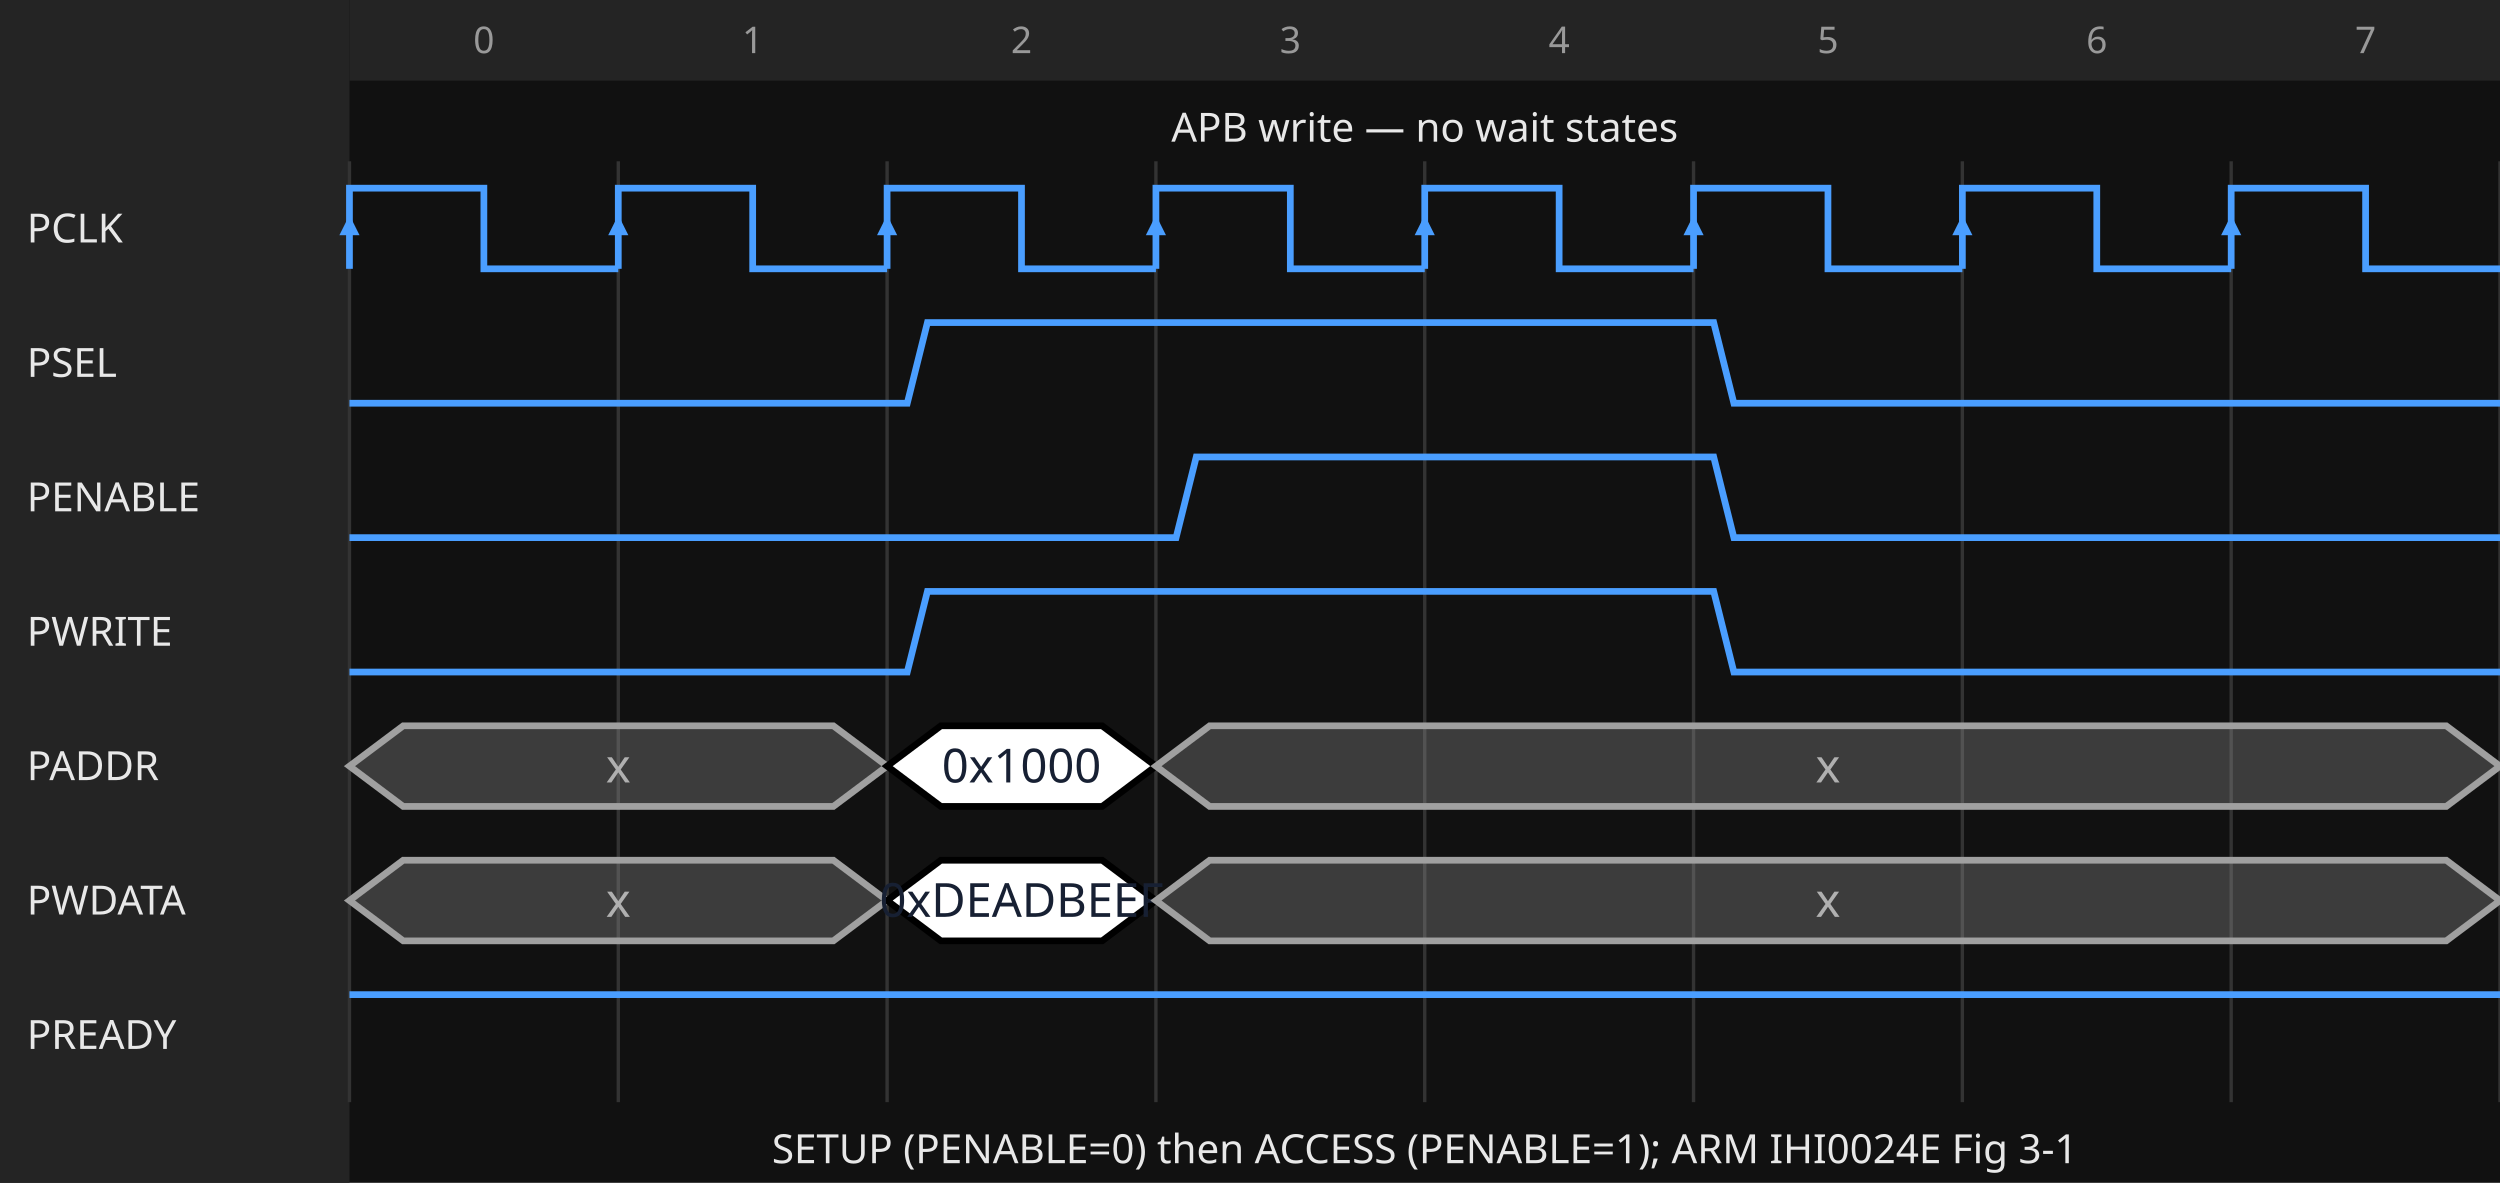
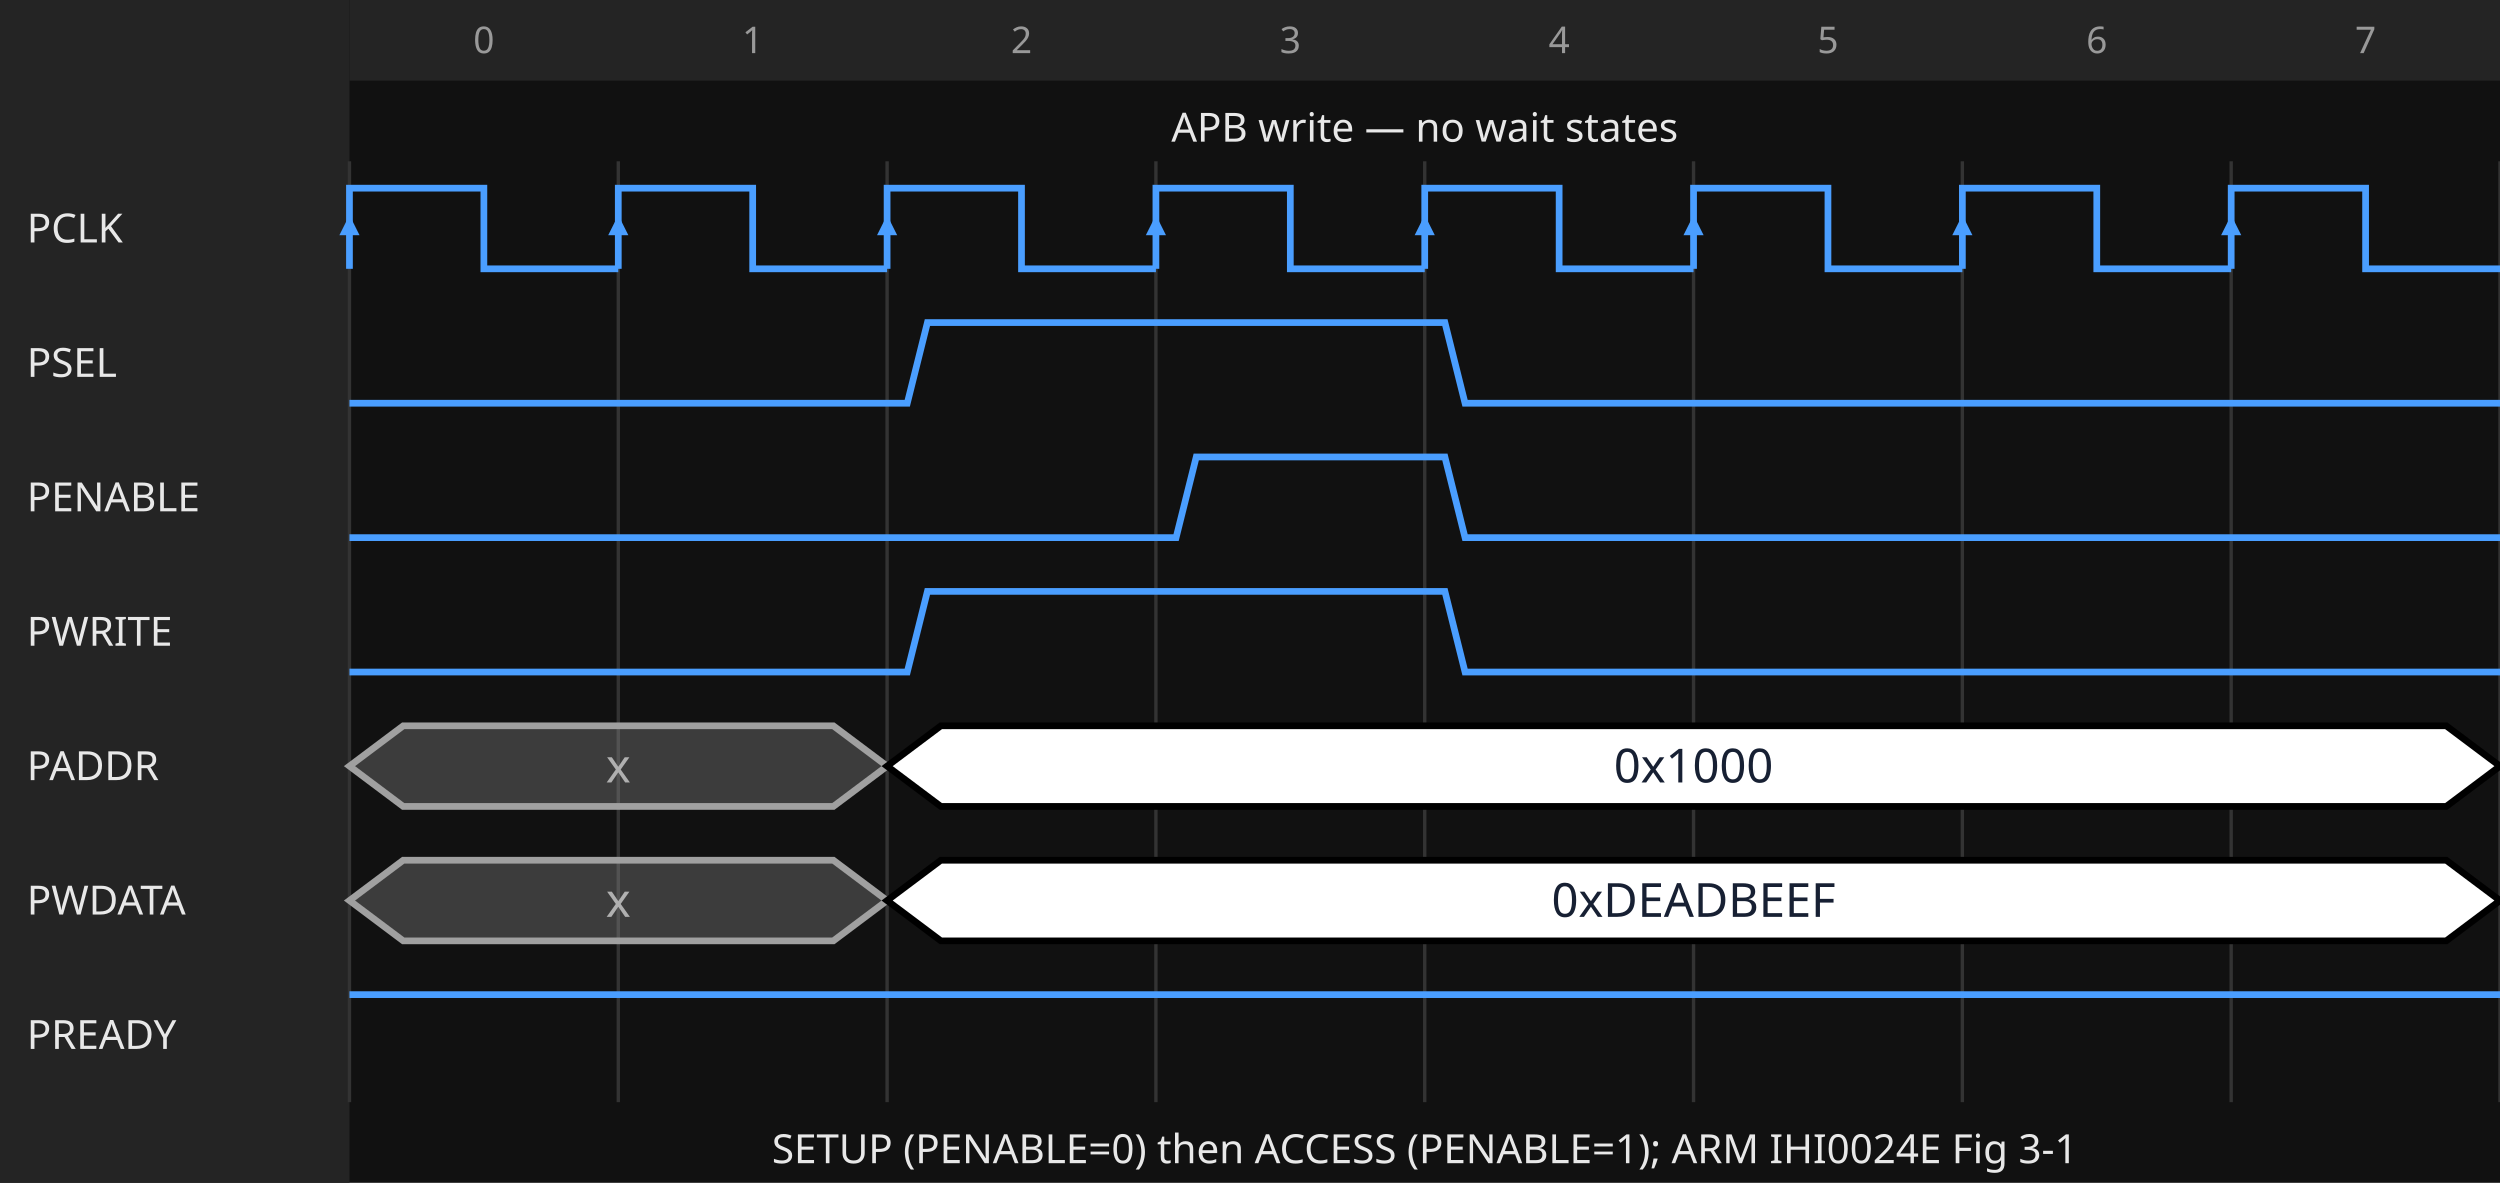
<svg xmlns="http://www.w3.org/2000/svg" width="744" height="352" viewBox="0 0 744 352">
  <defs>
    <pattern id="hatch-x" width="8" height="8" patternUnits="userSpaceOnUse">
      <path d="M0,8 L8,0" stroke="#ff6b6b" stroke-width="1" />
    </pattern>
  </defs>
  <rect width="100%" height="100%" fill="#111111" />
  <rect x="0" y="0" width="104" height="352" fill="#242424" />
  <text x="8" y="68" fill="#e8e8e8" font-family="sans-serif" font-weight="400" font-size="12" dominant-baseline="middle">PCLK</text>
  <text x="8" y="108" fill="#e8e8e8" font-family="sans-serif" font-weight="400" font-size="12" dominant-baseline="middle">PSEL</text>
  <text x="8" y="148" fill="#e8e8e8" font-family="sans-serif" font-weight="400" font-size="12" dominant-baseline="middle">PENABLE</text>
  <text x="8" y="188" fill="#e8e8e8" font-family="sans-serif" font-weight="400" font-size="12" dominant-baseline="middle">PWRITE</text>
  <text x="8" y="228" fill="#e8e8e8" font-family="sans-serif" font-weight="400" font-size="12" dominant-baseline="middle">PADDR</text>
  <text x="8" y="268" fill="#e8e8e8" font-family="sans-serif" font-weight="400" font-size="12" dominant-baseline="middle">PWDATA</text>
  <text x="8" y="308" fill="#e8e8e8" font-family="sans-serif" font-weight="400" font-size="12" dominant-baseline="middle">PREADY</text>
  <g transform="translate(104, 0)">
    <rect x="0" y="0" width="640" height="24" fill="#242424" />
    <text x="40" y="12" fill="#999999" font-size="11" font-family="sans-serif" text-anchor="middle" dominant-baseline="middle">0</text>
    <text x="120" y="12" fill="#999999" font-size="11" font-family="sans-serif" text-anchor="middle" dominant-baseline="middle">1</text>
    <text x="200" y="12" fill="#999999" font-size="11" font-family="sans-serif" text-anchor="middle" dominant-baseline="middle">2</text>
    <text x="280" y="12" fill="#999999" font-size="11" font-family="sans-serif" text-anchor="middle" dominant-baseline="middle">3</text>
    <text x="360" y="12" fill="#999999" font-size="11" font-family="sans-serif" text-anchor="middle" dominant-baseline="middle">4</text>
    <text x="440" y="12" fill="#999999" font-size="11" font-family="sans-serif" text-anchor="middle" dominant-baseline="middle">5</text>
    <text x="520" y="12" fill="#999999" font-size="11" font-family="sans-serif" text-anchor="middle" dominant-baseline="middle">6</text>
    <text x="600" y="12" fill="#999999" font-size="11" font-family="sans-serif" text-anchor="middle" dominant-baseline="middle">7</text>
    <text x="320" y="38" fill="#e8e8e8" font-size="12" font-family="sans-serif" text-anchor="middle" dominant-baseline="middle">APB write — no wait states</text>
    <text x="320" y="342" fill="#e8e8e8" font-size="12" font-family="sans-serif" text-anchor="middle" dominant-baseline="middle">SETUP (PENABLE=0) then ACCESS (PENABLE=1); ARM IHI0024E Fig 3-1</text>
    <line x1="0" y1="48" x2="0" y2="328" stroke="#333333" stroke-width="1" />
    <line x1="80" y1="48" x2="80" y2="328" stroke="#333333" stroke-width="1" />
    <line x1="160" y1="48" x2="160" y2="328" stroke="#333333" stroke-width="1" />
    <line x1="240" y1="48" x2="240" y2="328" stroke="#333333" stroke-width="1" />
    <line x1="320" y1="48" x2="320" y2="328" stroke="#333333" stroke-width="1" />
    <line x1="400" y1="48" x2="400" y2="328" stroke="#333333" stroke-width="1" />
    <line x1="480" y1="48" x2="480" y2="328" stroke="#333333" stroke-width="1" />
    <line x1="560" y1="48" x2="560" y2="328" stroke="#333333" stroke-width="1" />
    <line x1="640" y1="48" x2="640" y2="328" stroke="#333333" stroke-width="1" />
    <path d="M0,80 L0,56 L40,56 L40,80 L80,80" fill="none" stroke="#4A9EFF" stroke-width="2" />
    <polygon points="0,64 -3,70 3,70" fill="#4A9EFF" />
    <path d="M80,80 L80,56 L120,56 L120,80 L160,80" fill="none" stroke="#4A9EFF" stroke-width="2" />
    <polygon points="80,64 77,70 83,70" fill="#4A9EFF" />
    <path d="M160,80 L160,56 L200,56 L200,80 L240,80" fill="none" stroke="#4A9EFF" stroke-width="2" />
    <polygon points="160,64 157,70 163,70" fill="#4A9EFF" />
    <path d="M240,80 L240,56 L280,56 L280,80 L320,80" fill="none" stroke="#4A9EFF" stroke-width="2" />
    <polygon points="240,64 237,70 243,70" fill="#4A9EFF" />
    <path d="M320,80 L320,56 L360,56 L360,80 L400,80" fill="none" stroke="#4A9EFF" stroke-width="2" />
    <polygon points="320,64 317,70 323,70" fill="#4A9EFF" />
    <path d="M400,80 L400,56 L440,56 L440,80 L480,80" fill="none" stroke="#4A9EFF" stroke-width="2" />
    <polygon points="400,64 397,70 403,70" fill="#4A9EFF" />
    <path d="M480,80 L480,56 L520,56 L520,80 L560,80" fill="none" stroke="#4A9EFF" stroke-width="2" />
    <polygon points="480,64 477,70 483,70" fill="#4A9EFF" />
    <path d="M560,80 L560,56 L600,56 L600,80 L640,80" fill="none" stroke="#4A9EFF" stroke-width="2" />
    <polygon points="560,64 557,70 563,70" fill="#4A9EFF" />
-     <path d="M0,120 L80,120 L160,120 L166,120 L172,96 L240,96 L320,96 L400,96 L406,96 L412,120 L480,120 L560,120 L640,120" fill="none" stroke="#4A9EFF" stroke-width="2" />
-     <path d="M0,160 L80,160 L160,160 L240,160 L246,160 L252,136 L320,136 L400,136 L406,136 L412,160 L480,160 L560,160 L640,160" fill="none" stroke="#4A9EFF" stroke-width="2" />
-     <path d="M0,200 L80,200 L160,200 L166,200 L172,176 L240,176 L320,176 L400,176 L406,176 L412,200 L480,200 L560,200 L640,200" fill="none" stroke="#4A9EFF" stroke-width="2" />
+     <path d="M0,120 L80,120 L160,120 L166,120 L172,96 L240,96 L320,96 L326,96 L332,120 L400,120 L480,120 L560,120 L640,120" fill="none" stroke="#4A9EFF" stroke-width="2" />
+     <path d="M0,160 L80,160 L160,160 L240,160 L246,160 L252,136 L320,136 L326,136 L332,160 L400,160 L480,160 L560,160 L640,160" fill="none" stroke="#4A9EFF" stroke-width="2" />
+     <path d="M0,200 L80,200 L160,200 L166,200 L172,176 L240,176 L320,176 L326,176 L332,200 L400,200 L480,200 L560,200 L640,200" fill="none" stroke="#4A9EFF" stroke-width="2" />
    <path d="M0,228 L16,216 L144,216 L160,228 L144,240 L16,240 Z" fill="rgba(140, 140, 140, 0.35)" stroke="#a0a0a0" stroke-width="2" />
    <text x="80" y="228" fill="#b0b0b0" font-size="14" font-family="sans-serif" font-weight="400" text-anchor="middle" dominant-baseline="middle">x</text>
-     <path d="M160,228 L176,216 L224,216 L240,228 L224,240 L176,240 Z" fill="#ffffff" stroke="#000000" stroke-width="2" />
-     <text x="200" y="228" fill="#172033" font-size="14" font-family="sans-serif" font-weight="400" text-anchor="middle" dominant-baseline="middle">0x1000</text>
-     <path d="M240,228 L256,216 L624,216 L640,228 L624,240 L256,240 Z" fill="rgba(140, 140, 140, 0.35)" stroke="#a0a0a0" stroke-width="2" />
-     <text x="440" y="228" fill="#b0b0b0" font-size="14" font-family="sans-serif" font-weight="400" text-anchor="middle" dominant-baseline="middle">x</text>
+     <path d="M160,228 L176,216 L624,216 L640,228 L624,240 L176,240 Z" fill="#ffffff" stroke="#000000" stroke-width="2" />
+     <text x="400" y="228" fill="#172033" font-size="14" font-family="sans-serif" font-weight="400" text-anchor="middle" dominant-baseline="middle">0x1000</text>
    <path d="M0,268 L16,256 L144,256 L160,268 L144,280 L16,280 Z" fill="rgba(140, 140, 140, 0.35)" stroke="#a0a0a0" stroke-width="2" />
    <text x="80" y="268" fill="#b0b0b0" font-size="14" font-family="sans-serif" font-weight="400" text-anchor="middle" dominant-baseline="middle">x</text>
-     <path d="M160,268 L176,256 L224,256 L240,268 L224,280 L176,280 Z" fill="#ffffff" stroke="#000000" stroke-width="2" />
-     <text x="200" y="268" fill="#172033" font-size="14" font-family="sans-serif" font-weight="400" text-anchor="middle" dominant-baseline="middle">0xDEADBEEF</text>
-     <path d="M240,268 L256,256 L624,256 L640,268 L624,280 L256,280 Z" fill="rgba(140, 140, 140, 0.35)" stroke="#a0a0a0" stroke-width="2" />
-     <text x="440" y="268" fill="#b0b0b0" font-size="14" font-family="sans-serif" font-weight="400" text-anchor="middle" dominant-baseline="middle">x</text>
+     <path d="M160,268 L176,256 L624,256 L640,268 L624,280 L176,280 Z" fill="#ffffff" stroke="#000000" stroke-width="2" />
+     <text x="400" y="268" fill="#172033" font-size="14" font-family="sans-serif" font-weight="400" text-anchor="middle" dominant-baseline="middle">0xDEADBEEF</text>
    <path d="M0,296 L80,296 L160,296 L240,296 L320,296 L400,296 L480,296 L560,296 L640,296" fill="none" stroke="#4A9EFF" stroke-width="2" />
  </g>
</svg>
